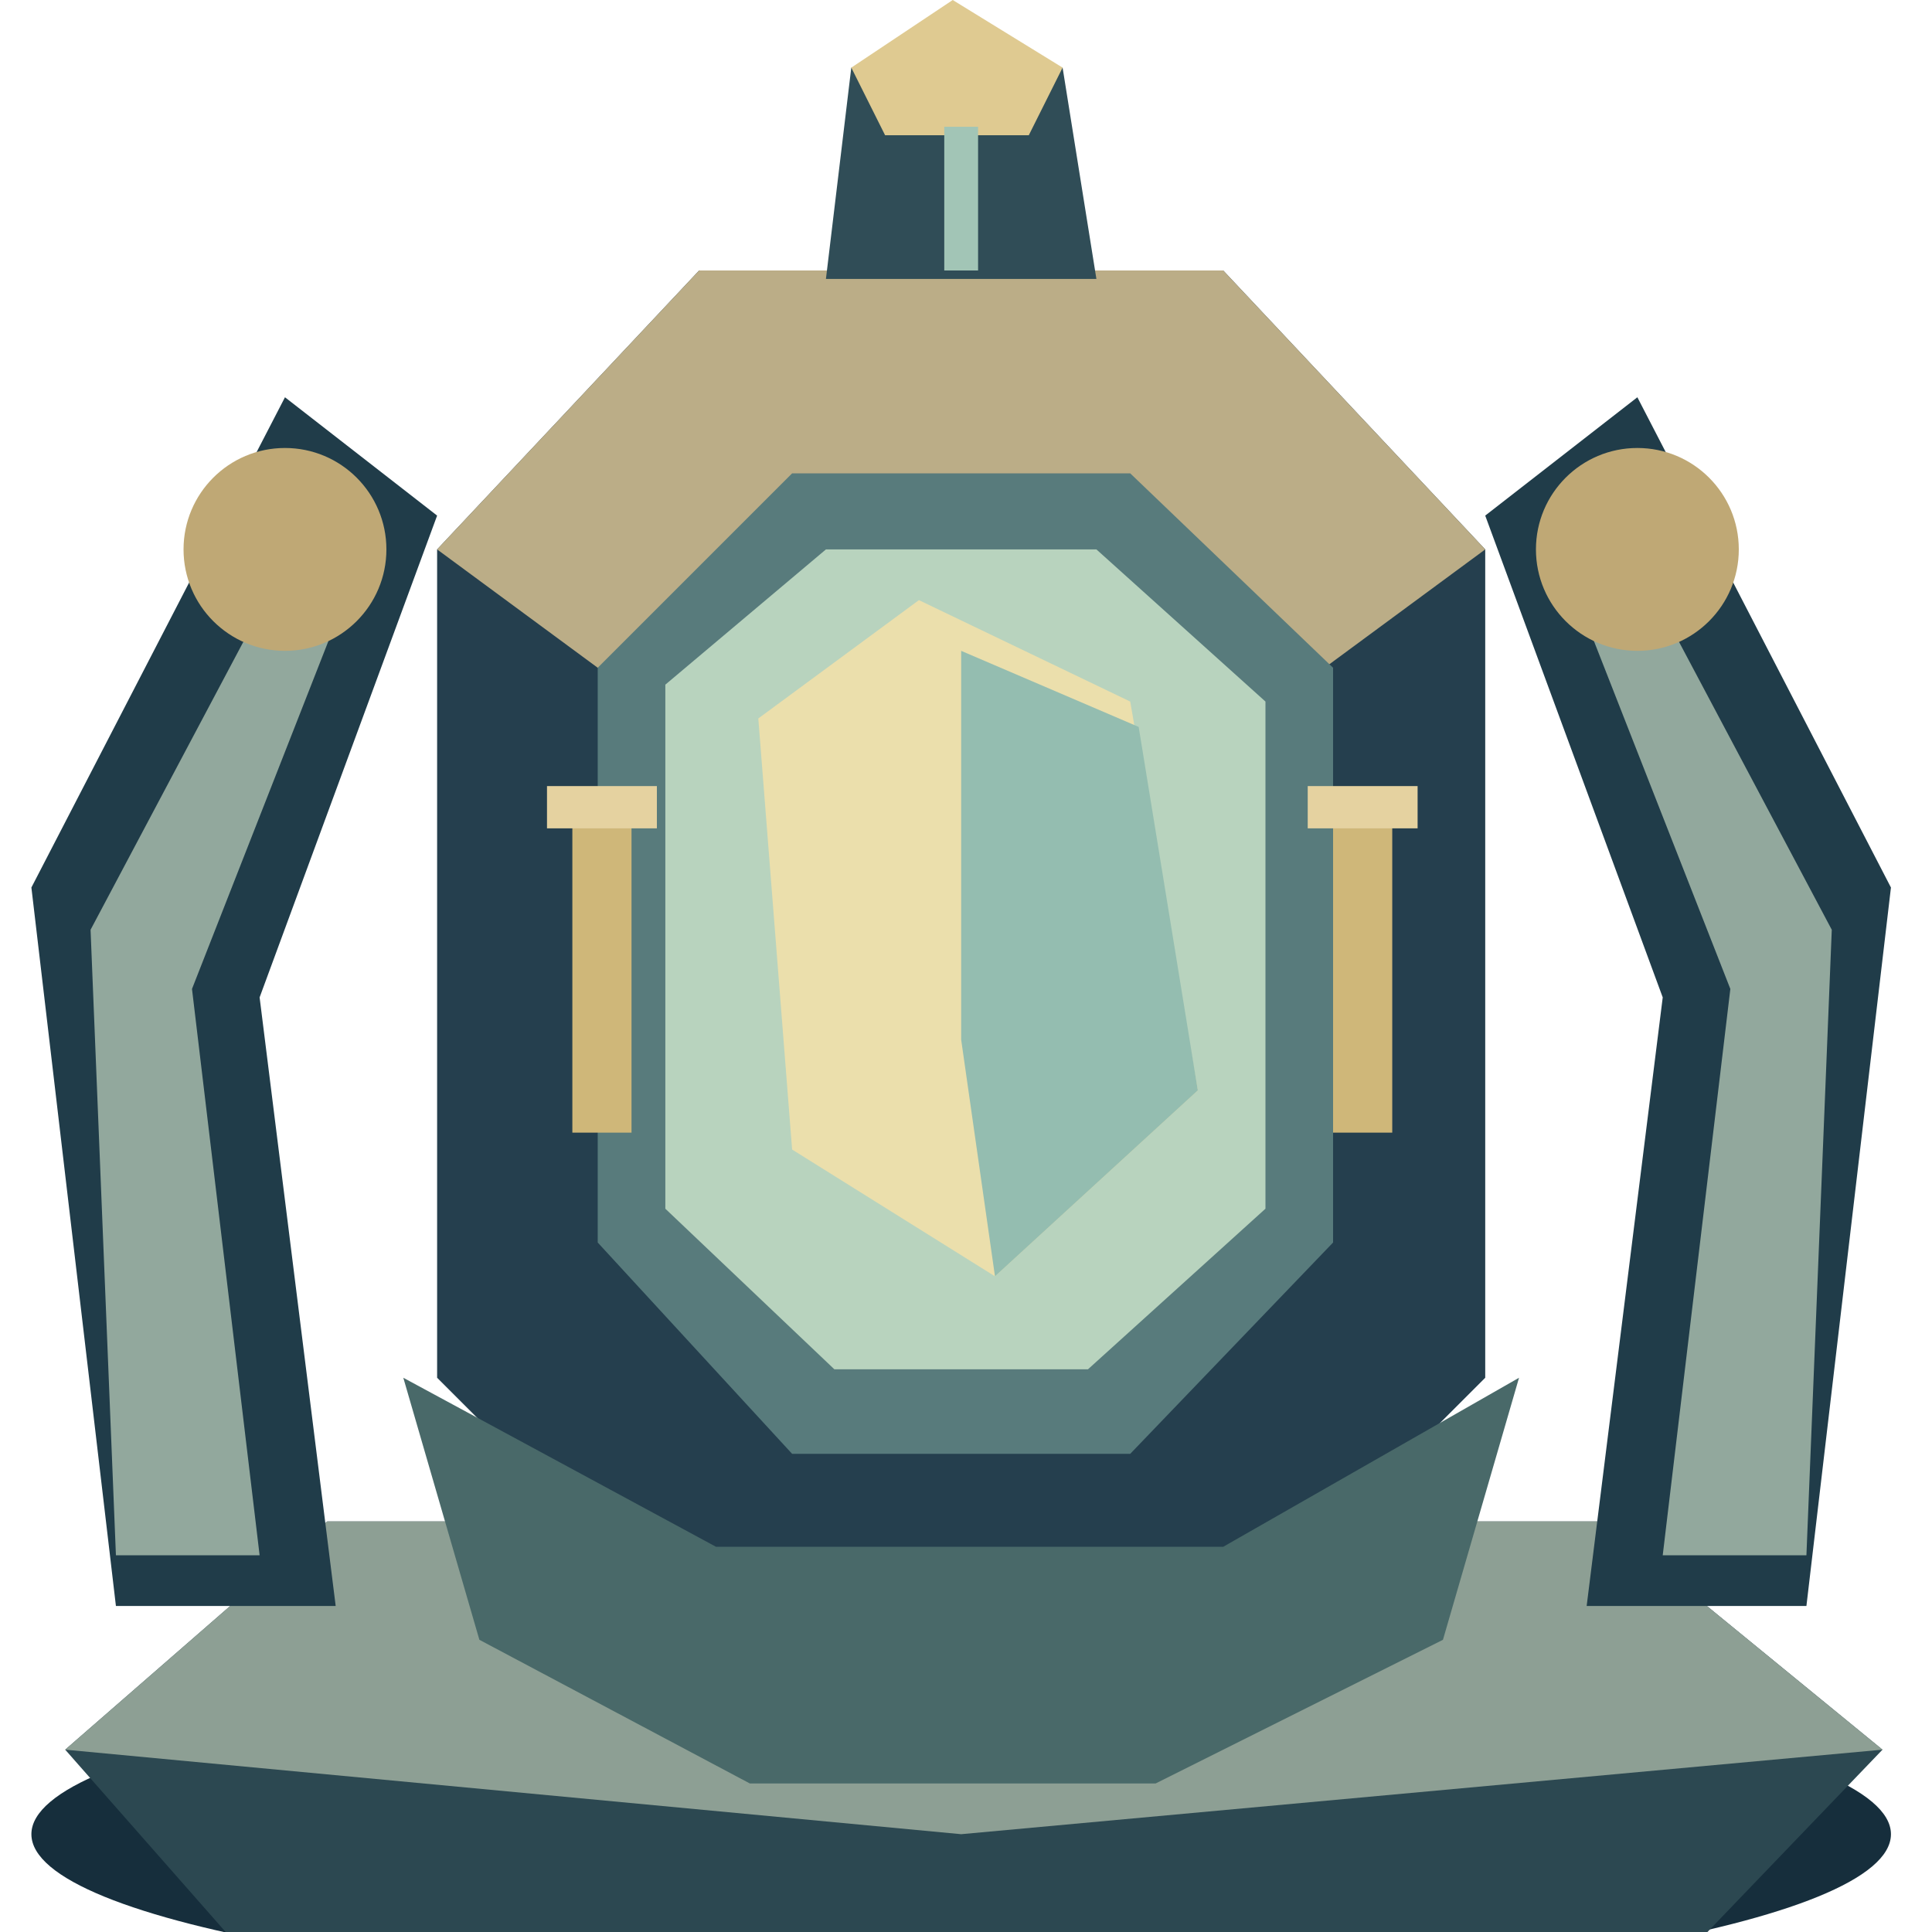
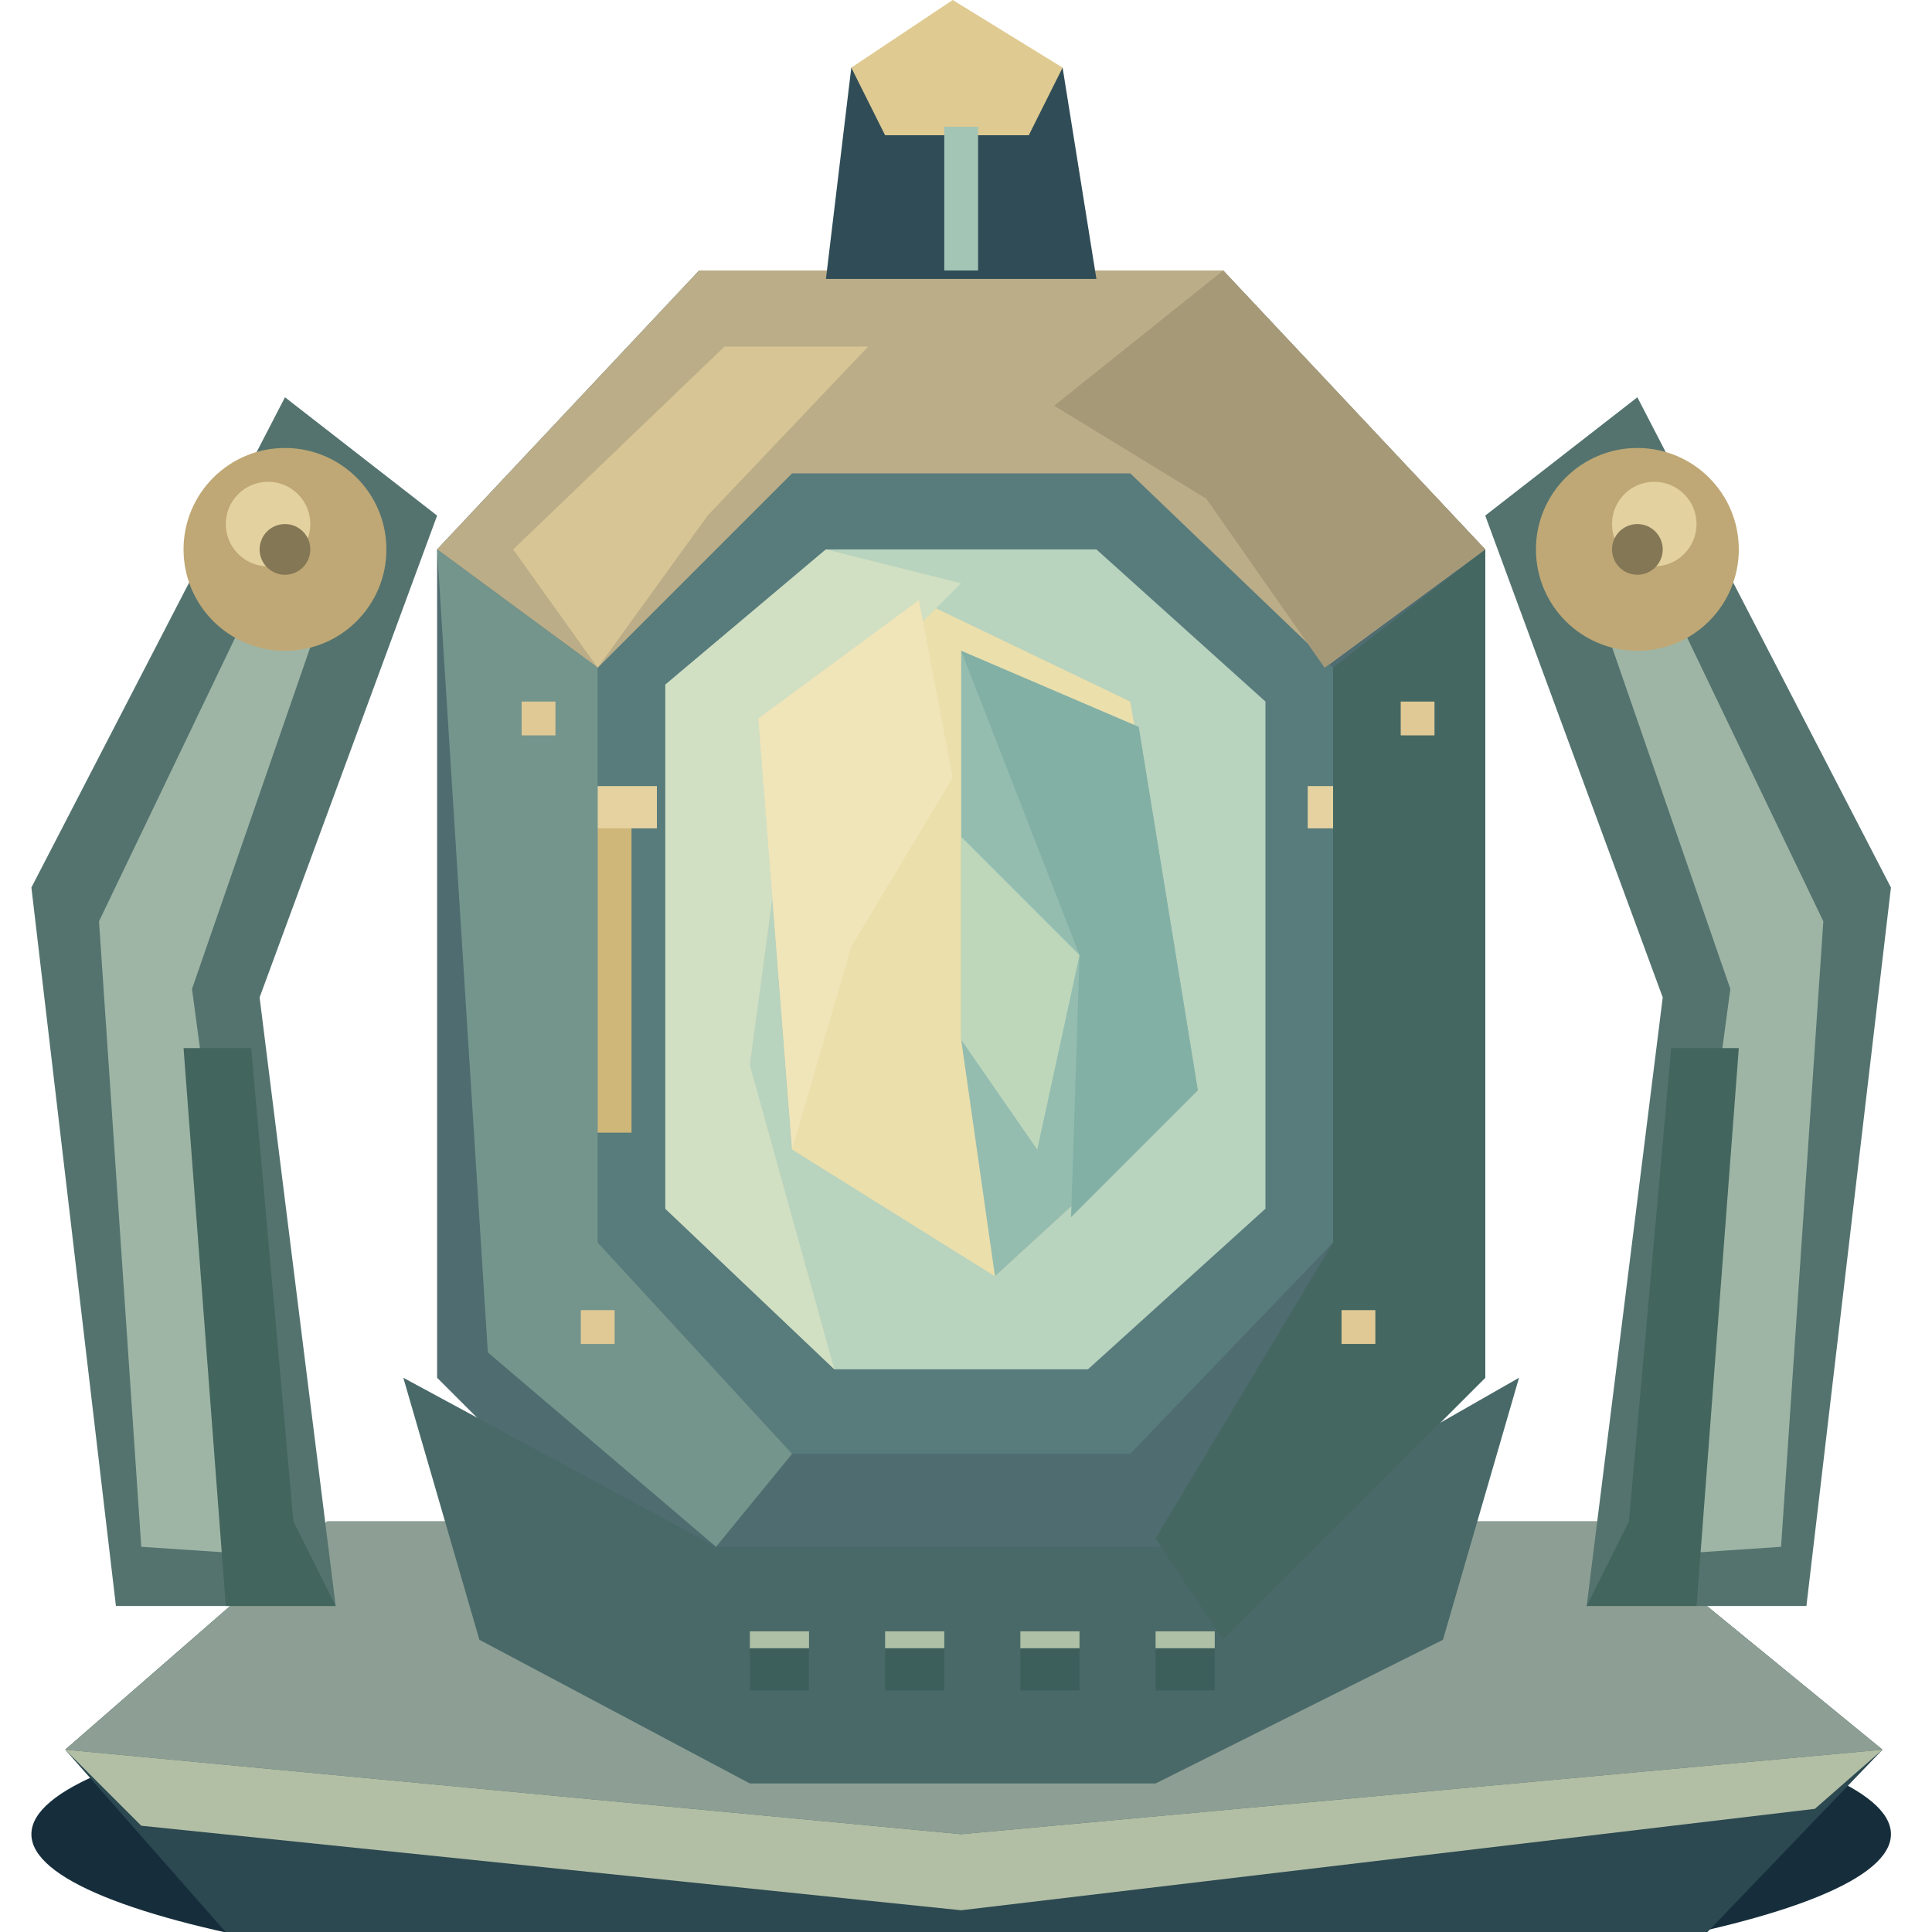
<svg xmlns="http://www.w3.org/2000/svg" width="128" height="128" viewBox="0 0 128 128">
  <g transform="translate(-8 0) scale(.56)">
    <ellipse cx="128" cy="217" rx="110" ry="19" fill="#162e3c" />
    <polygon points="22,207 53,180 204,180 237,207 213,232 44,232" fill="#2c4851" />
    <polygon points="22,207 53,180 204,180 237,207 128,217" fill="#8d9f94" />
-     <polygon points="28,190 18,105 48,47 66,61 45,118 54,190" fill="#203c49" />
-     <polygon points="28,184 25,110 51,61 57,66 37,117 45,184" fill="#92a89d" />
+     <polygon points="28,190 18,105 48,47 66,61 45,118 54,190" fill="#54736f" />
+     <polygon points="31,183 26,109 50,59 55,65 37,117 46,184" fill="#9eb5a5" />
+     <polygon points="44,124 49,180 54,190 41,190 36,124" fill="#42655e" />
    <ellipse cx="48" cy="65" rx="12" ry="12" fill="#bfa875" />
-     <polygon points="228,190 238,105 208,47 190,61 211,118 202,190" fill="#203c49" />
-     <polygon points="228,184 231,110 205,61 199,66 219,117 211,184" fill="#92a89d" />
+     <ellipse cx="46" cy="62" rx="5" ry="5" fill="#e3d19f" />
+     <ellipse cx="48" cy="65" rx="3" ry="3" fill="#847755" />
+     <polygon points="228,190 238,105 208,47 190,61 211,118 202,190" fill="#54736f" />
+     <polygon points="225,183 230,109 206,59 201,65 219,117 210,184" fill="#9eb5a5" />
+     <polygon points="212,124 207,180 202,190 215,190 220,124" fill="#42655e" />
    <ellipse cx="208" cy="65" rx="12" ry="12" fill="#bfa875" />
-     <polygon points="66,163 66,65 97,32 159,32 190,65 190,163 159,194 97,194" fill="#253f4e" />
+     <ellipse cx="210" cy="62" rx="5" ry="5" fill="#e3d19f" />
+     <ellipse cx="208" cy="65" rx="3" ry="3" fill="#847755" />
+     <polygon points="66,163 66,65 97,32 159,32 190,65 190,163 159,194 97,194" fill="#4f6c70" />
    <polygon points="66,65 97,32 159,32 190,65 171,79 85,79" fill="#bbad87" />
    <polygon points="85,79 108,56 148,56 172,79 172,147 148,172 108,172 85,147" fill="#587b7c" />
    <polygon points="93,81 112,65 144,65 164,83 164,143 143,162 113,162 93,143" fill="#b8d3be" />
    <polygon points="104,85 123,71 148,83 156,129 132,151 108,136" fill="#ebdfac" />
    <polygon points="128,77 149,86 156,129 132,151 128,123" fill="#94bdb0" />
    <polygon points="62,163 99,183 159,183 194,163 185,194 151,211 103,211 71,194" fill="#496969" />
    <path d="M82 94h7v40h-7Z" fill="#cfb779" />
    <path d="M79 93h13v5h-13Z" fill="#e5d2a0" />
    <path d="M172 94h7v40h-7Z" fill="#cfb779" />
    <path d="M169 93h13v5h-13Z" fill="#e5d2a0" />
+     <polygon points="66,65 85,79 85,147 108,172 99,183 72,160" fill="#74958c" />
+     <polygon points="172,79 190,65 190,163 159,194 151,182 172,147" fill="#446762" />
+     <polygon points="75,65 100,41 117,41 98,61 85,79" fill="#d7c595" />
+     <polygon points="159,32 190,65 171,79 157,59 139,48" fill="#a69978" />
+     <polygon points="93,81 112,65 128,69 108,89 103,126 113,162 93,143" fill="#d1dfc2" />
+     <polygon points="128,77 149,86 156,129 141,144 142,113" fill="#83b0a5" />
+     <polygon points="104,85 123,71 127,92 115,112 108,136" fill="#f0e4b9" />
+     <polygon points="128,99 142,113 137,136 128,123" fill="#bed7bb" />
+     <path d="M76 83h4v4h-4Z" fill="#e0c995" />
+     <path d="M180 83h4v4h-4Z" fill="#e0c995" />
+     <path d="M83 155h4v4h-4Z" fill="#e0c995" />
+     <path d="M173 155h4v4h-4Z" fill="#e0c995" />
+     <path d="M103 193h7v7h-7Z" fill="#3c5f5c" />
+     <path d="M103 193h7v2h-7Z" fill="#aec0a5" />
+     <path d="M119 193h7v7h-7Z" fill="#3c5f5c" />
+     <path d="M119 193h7v2h-7Z" fill="#aec0a5" />
+     <path d="M135 193h7v7h-7Z" fill="#3c5f5c" />
+     <path d="M135 193h7v2h-7Z" fill="#aec0a5" />
+     <path d="M151 193h7v7h-7Z" fill="#3c5f5c" />
+     <path d="M151 193h7v2h-7Z" fill="#aec0a5" />
+     <polygon points="22,207 128,217 237,207 229,214 128,226 31,216" fill="#b2bfa5" />
    <polygon points="112,33 115,8 140,8 144,33" fill="#304d57" />
    <polygon points="115,8 127,0 140,8 136,16 119,16" fill="#dfca91" />
    <polyline points="128,15 128,32" fill="none" stroke="#a2c5b6" stroke-width="4" />
  </g>
</svg>
